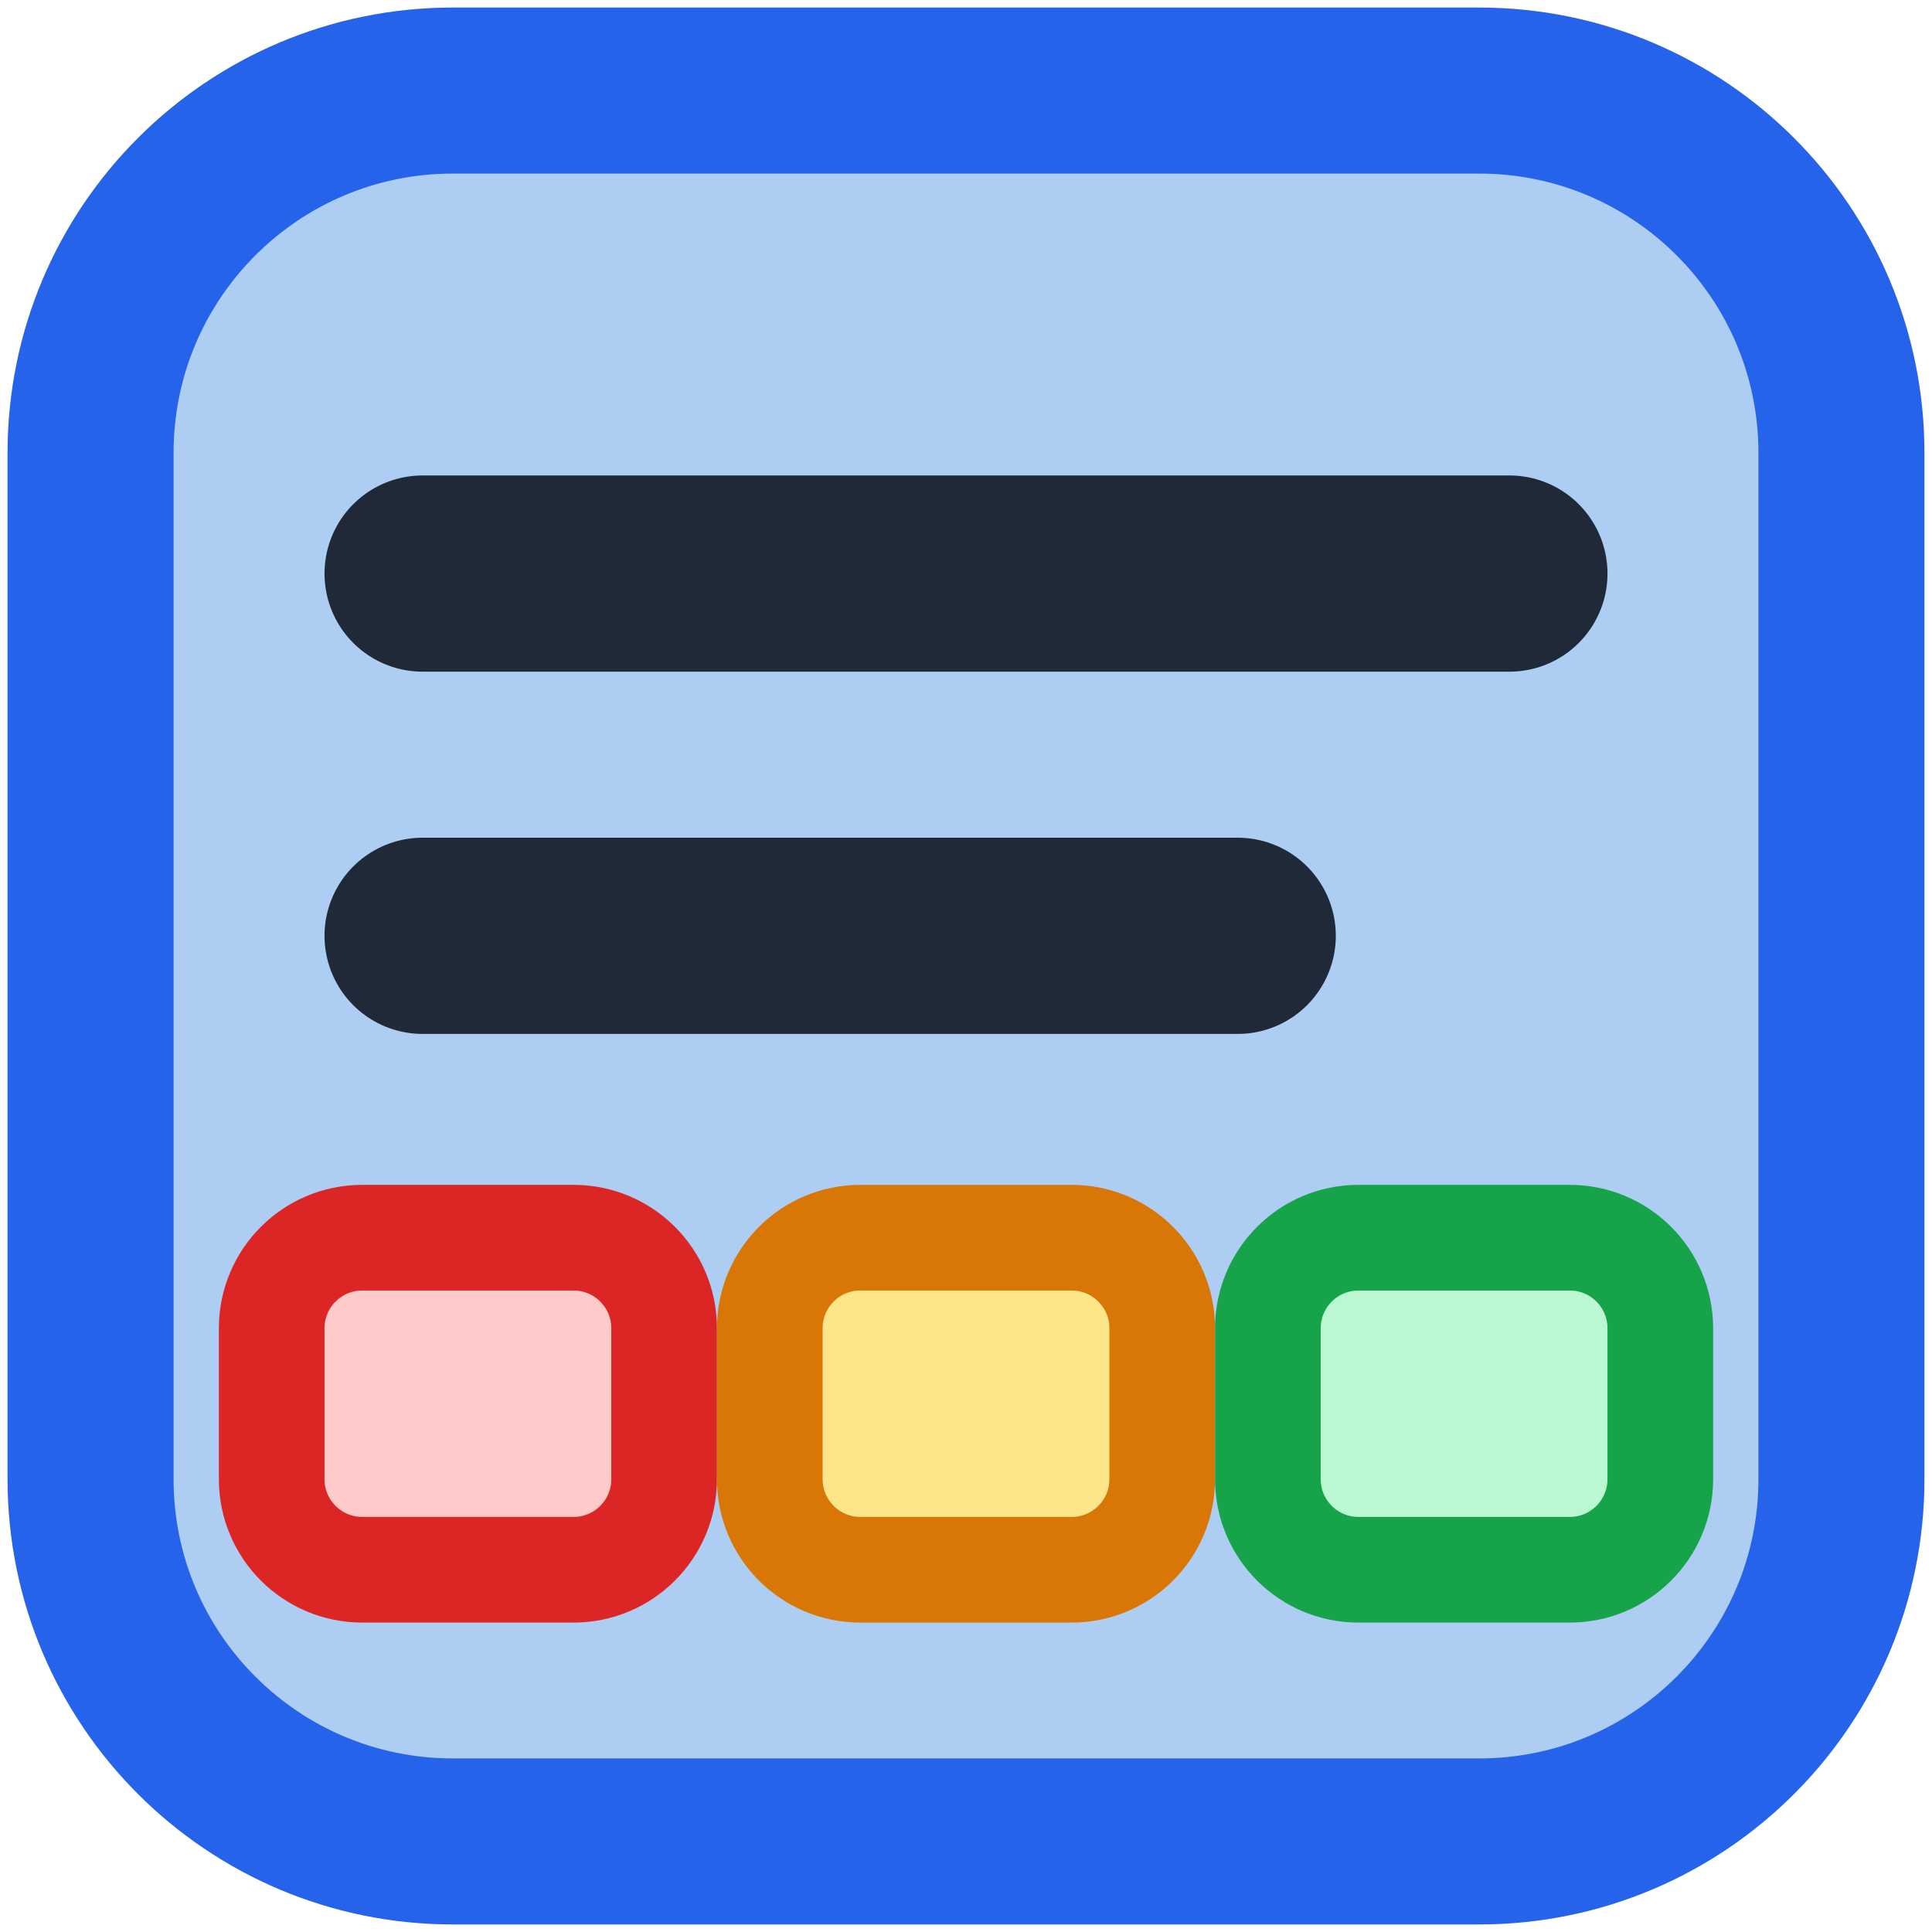
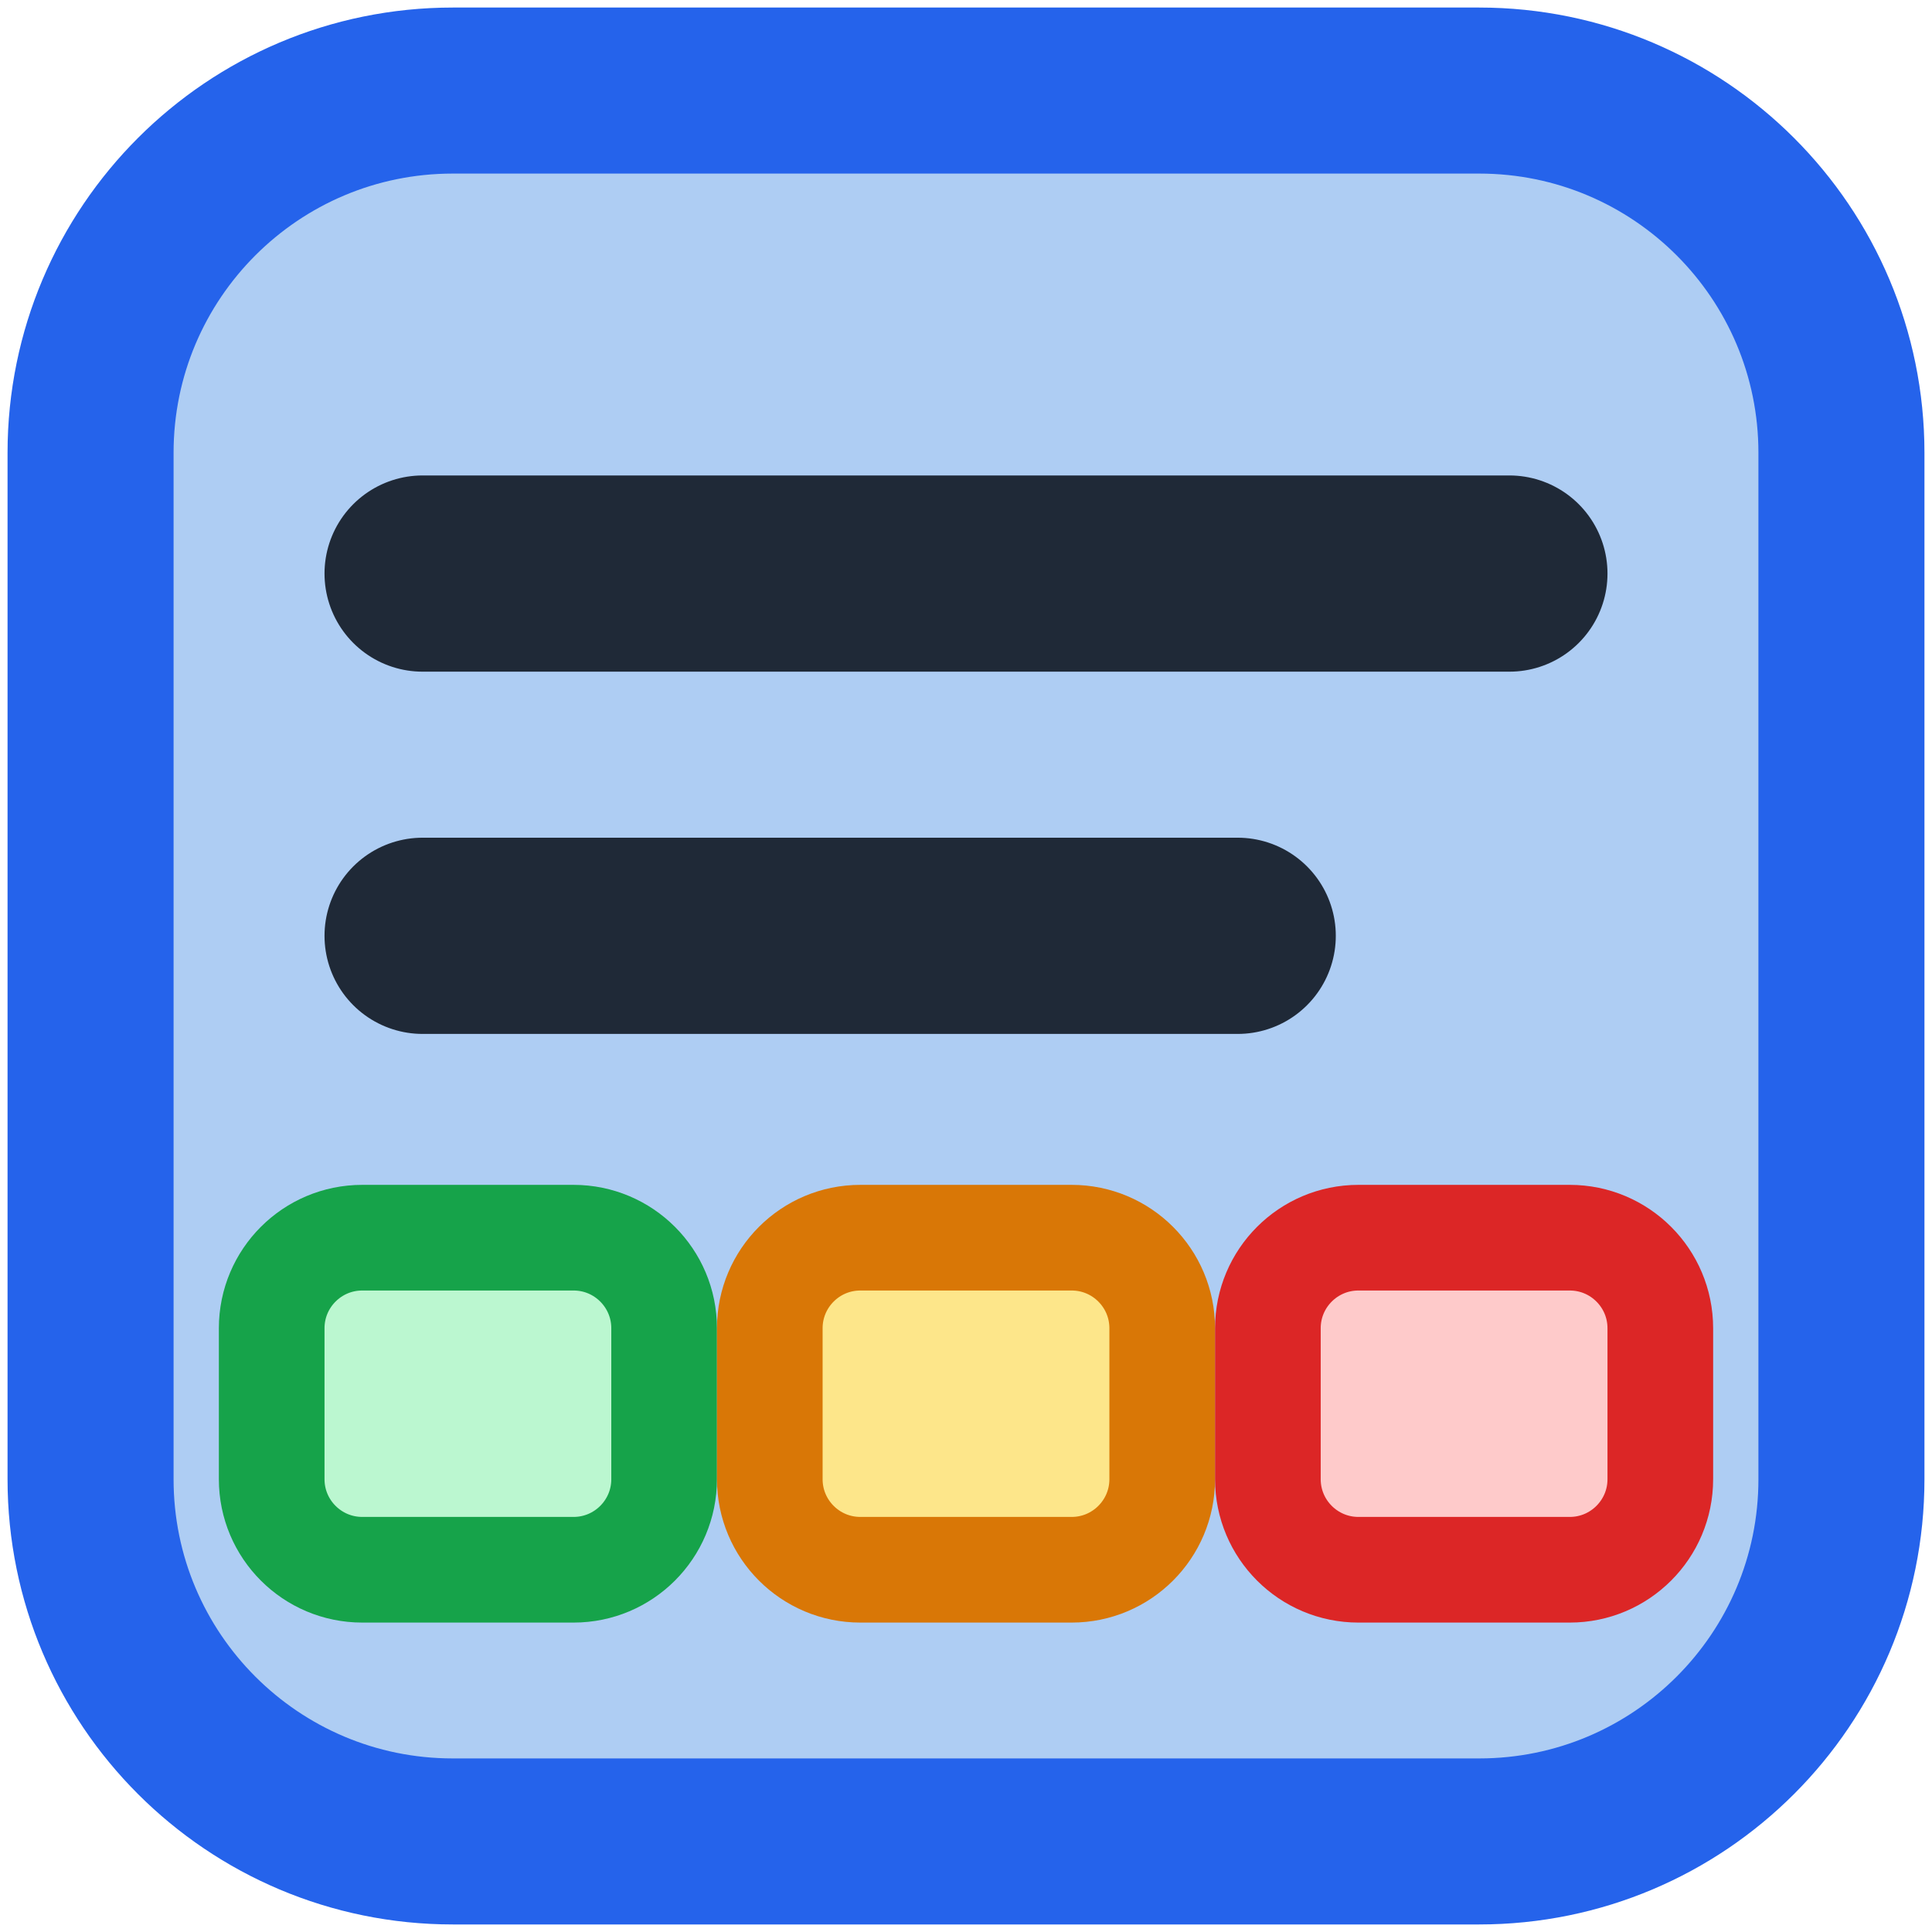
<svg xmlns="http://www.w3.org/2000/svg" width="128" height="128" viewBox="0 0 128 128">
  <rect x="6" y="6" width="116" height="116" rx="24" fill="#aecdf3" stroke="#2563eb" stroke-width="11" />
  <line x1="28" y1="38" x2="100" y2="38" stroke="#1f2937" stroke-width="13" stroke-linecap="round" />
  <line x1="28" y1="62" x2="82" y2="62" stroke="#1f2937" stroke-width="13" stroke-linecap="round" />
-   <rect x="18" y="82" width="26" height="22" rx="6" fill="#fecaca" stroke="#dc2626" stroke-width="7" />
+   <rect x="18" y="82" width="26" height="22" rx="6" fill="#bbf7d0" stroke="#16a34a" stroke-width="7" />
  <rect x="51" y="82" width="26" height="22" rx="6" fill="#fde68a" stroke="#d97706" stroke-width="7" />
-   <rect x="84" y="82" width="26" height="22" rx="6" fill="#bbf7d0" stroke="#16a34a" stroke-width="7" />
+   <rect x="84" y="82" width="26" height="22" rx="6" fill="#fecaca" stroke="#dc2626" stroke-width="7" />
</svg>
